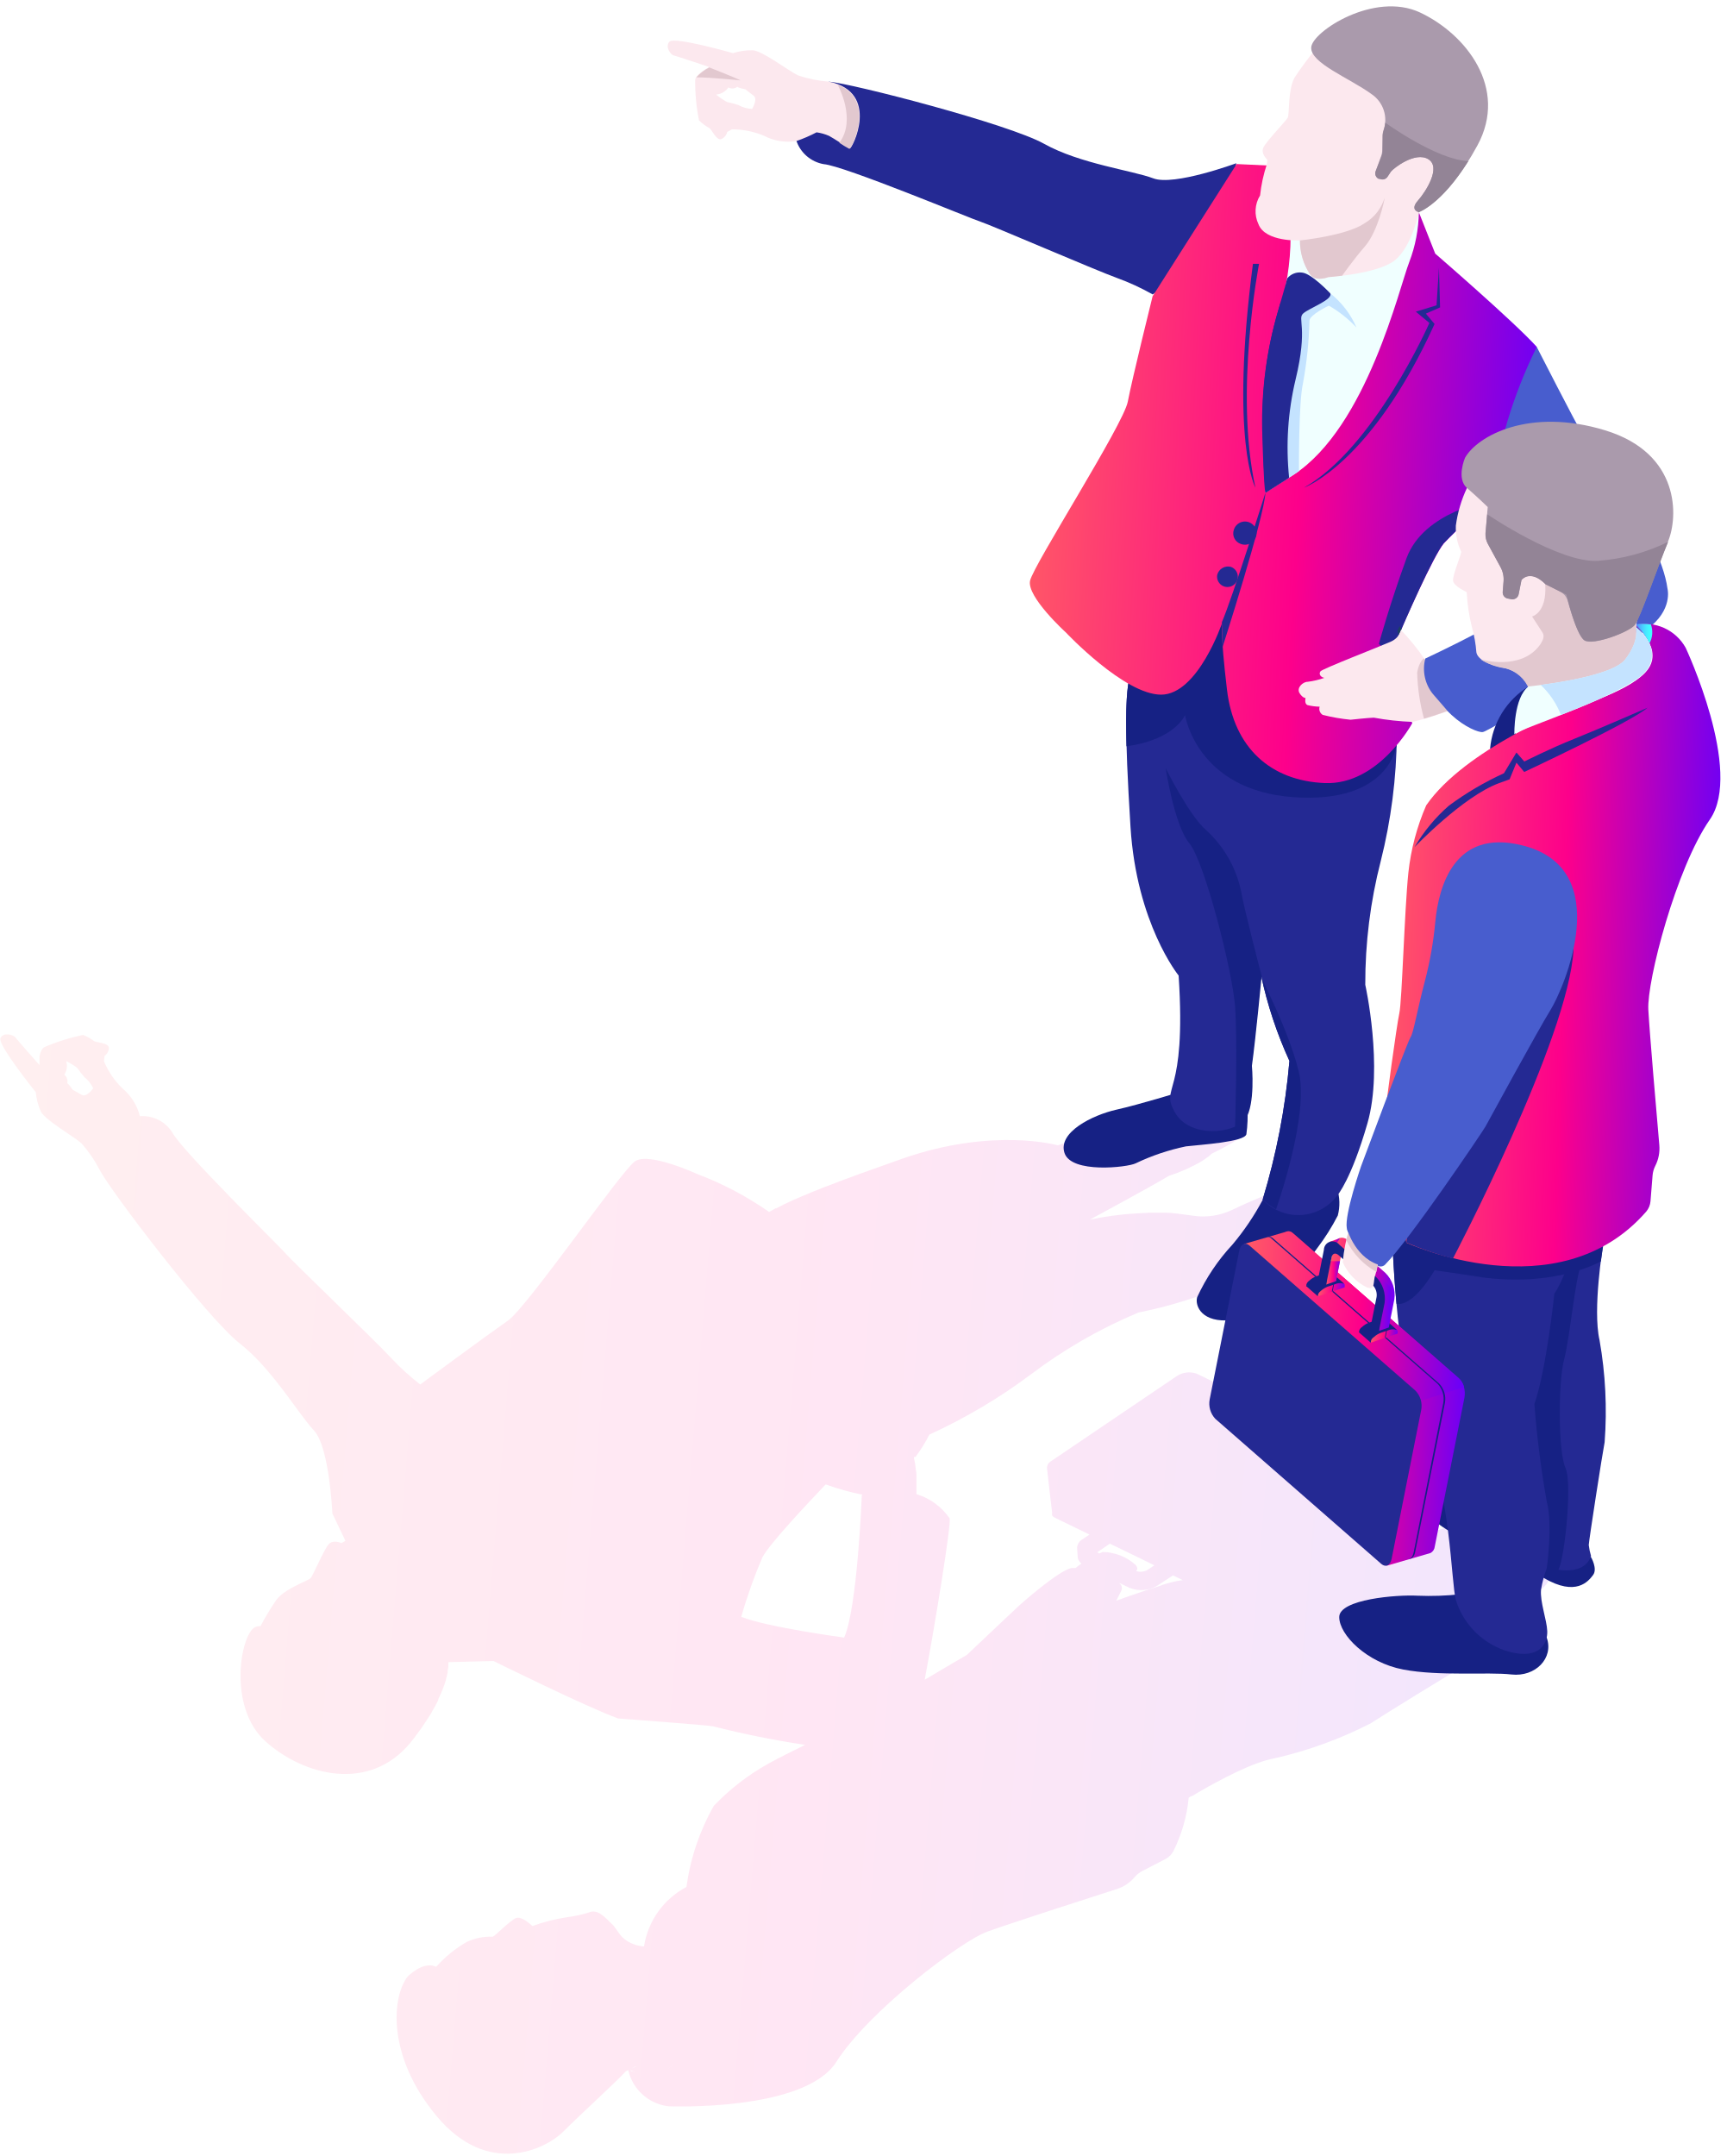
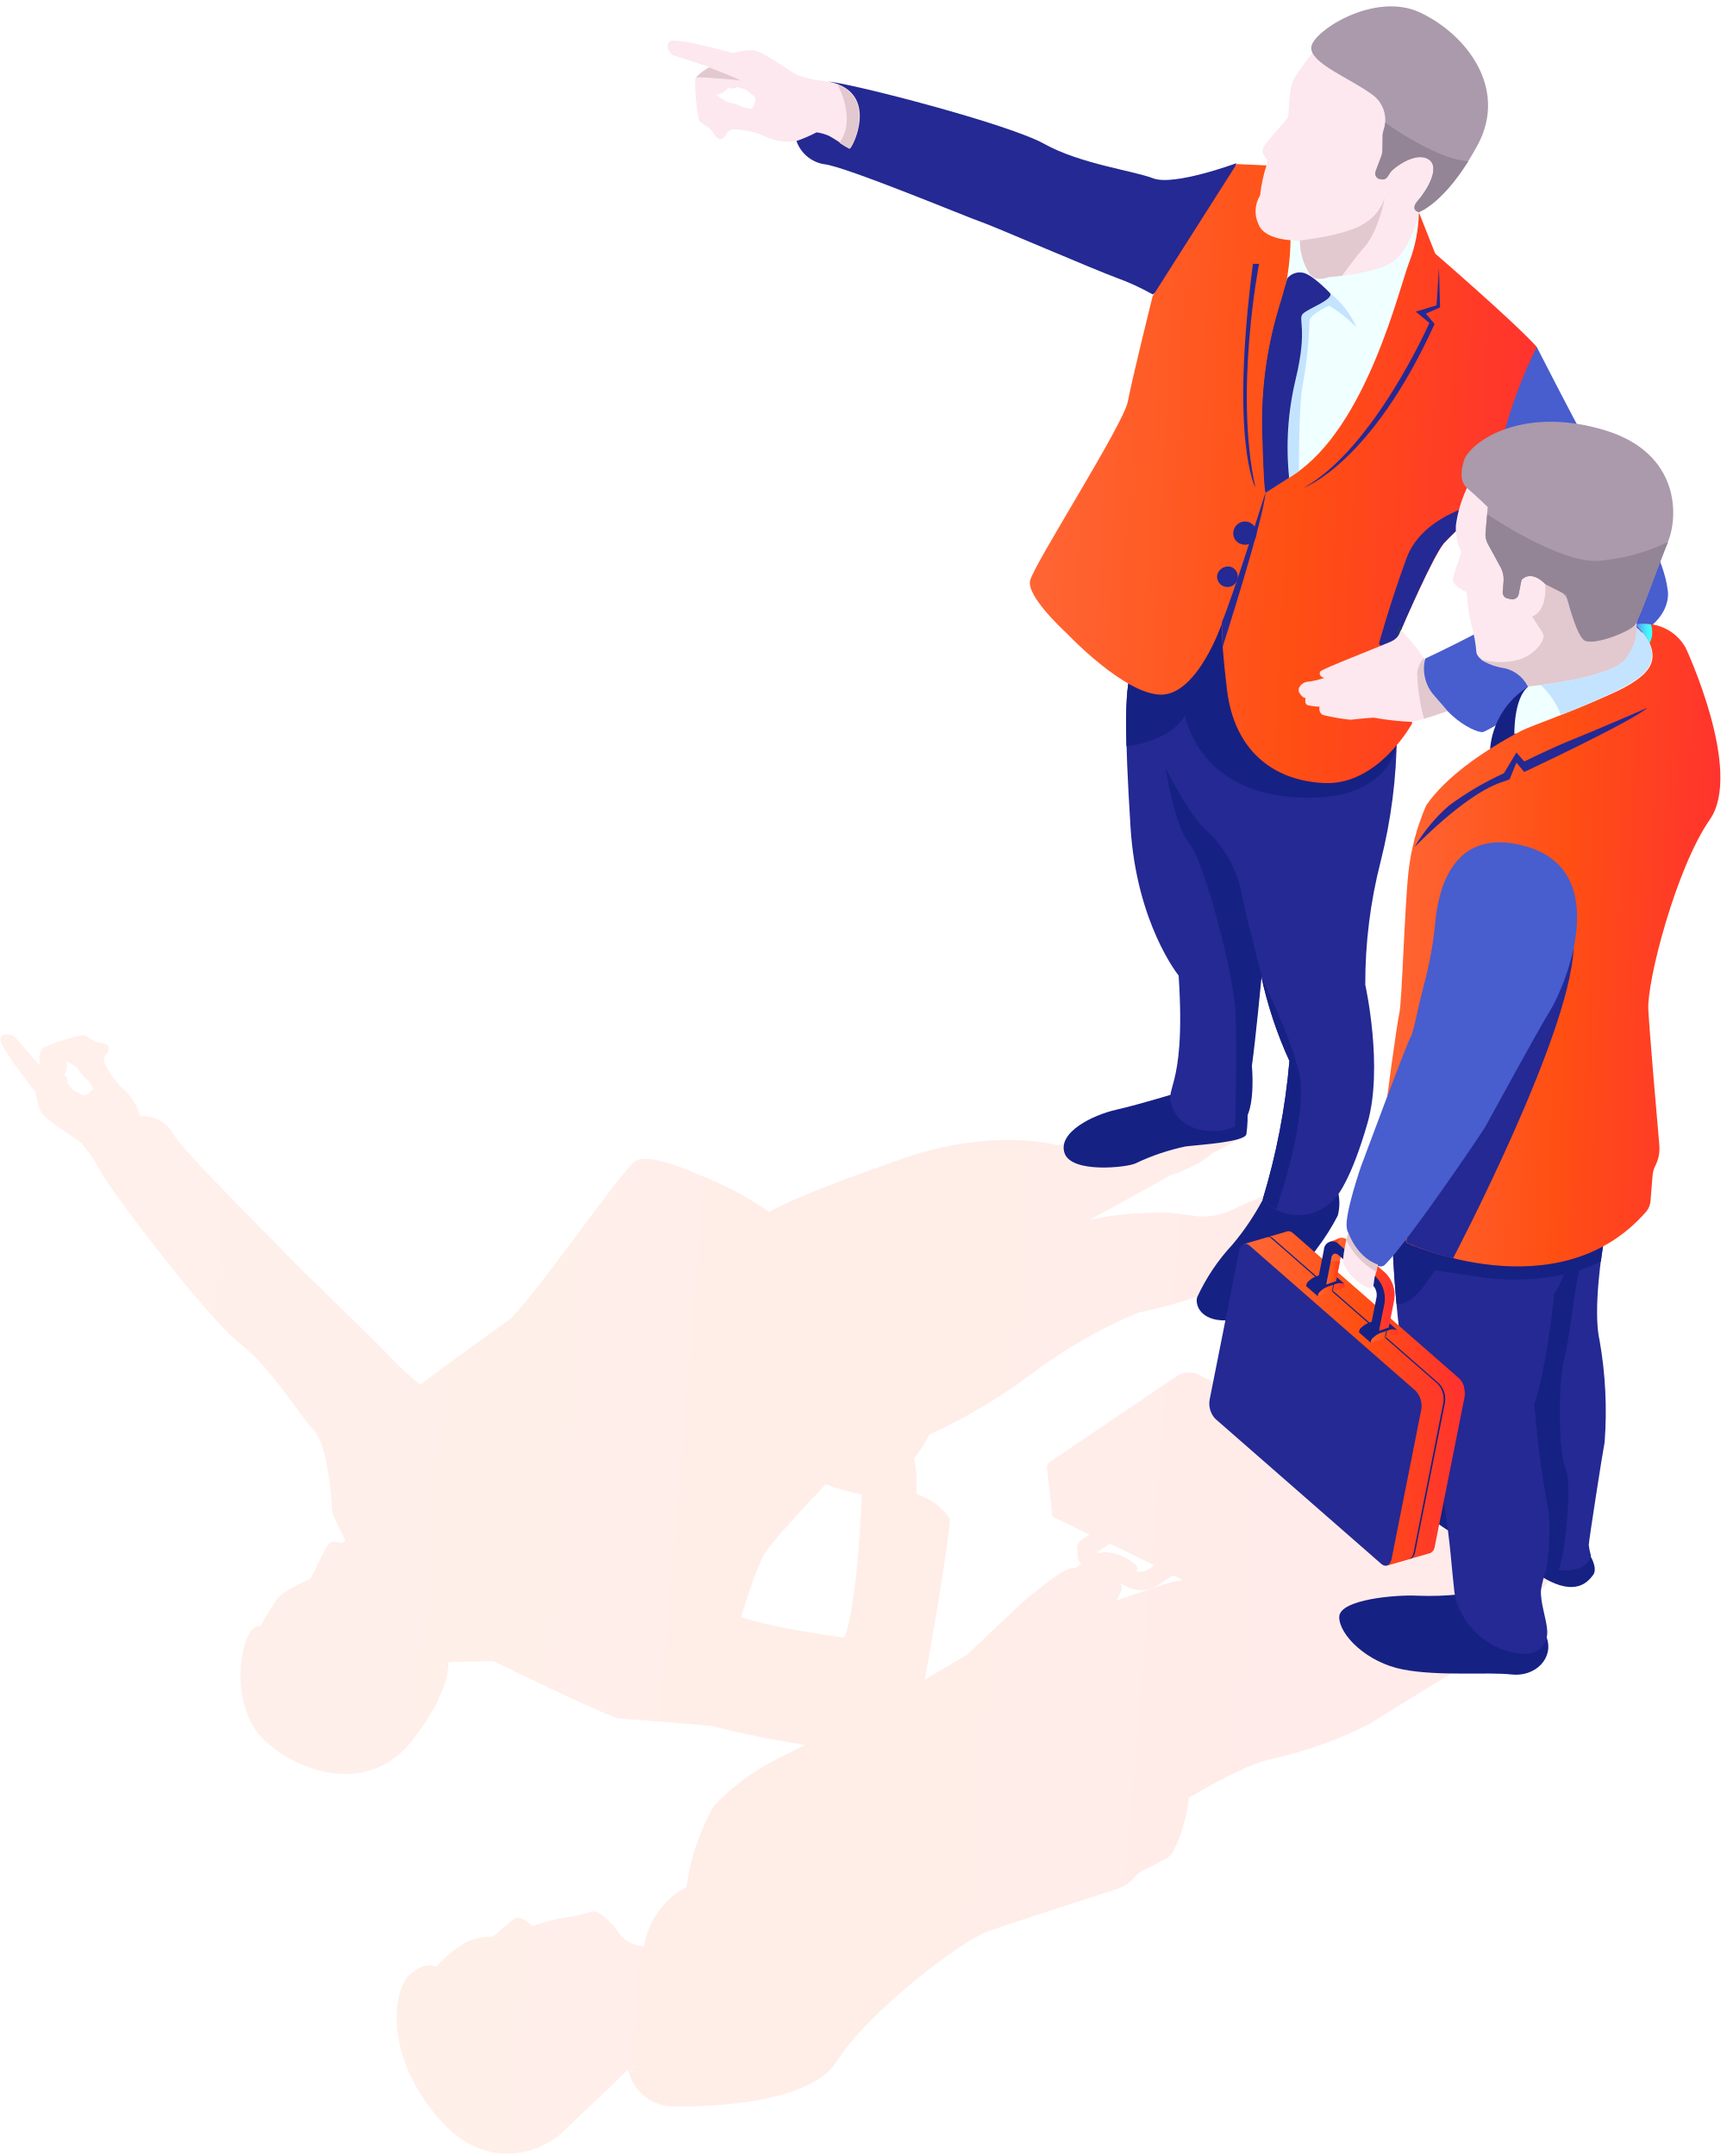
<svg xmlns="http://www.w3.org/2000/svg" width="193" height="241" viewBox="0 0 193 241" fill="none">
  <path opacity="0.1" d="M173.063 172.947C171.753 170.63 170.14 165.451 167.855 162.01C165.57 158.568 161.51 156.958 159.666 157.723C157.821 158.487 159.84 164.593 160.826 166.691C161.417 167.954 161.924 169.254 162.345 170.584C161.011 170.92 158.425 171.823 155.385 172.669C155.385 172.669 155.003 172.379 154.423 172.02L156.476 170.641C156.609 170.567 156.723 170.462 156.808 170.335C156.892 170.208 156.946 170.063 156.963 169.912L156.708 167.71C156.737 167.616 156.737 167.515 156.708 167.42L156.406 164.848C156.39 164.733 156.344 164.625 156.273 164.533C156.202 164.442 156.108 164.371 156 164.327L133.821 153.563C133.457 153.426 133.066 153.377 132.679 153.419C132.292 153.462 131.92 153.594 131.594 153.806L117.535 163.319C117.391 163.394 117.27 163.507 117.186 163.646C117.102 163.785 117.059 163.944 117.06 164.107L117.373 166.864L117.628 169.054V169.216C117.628 169.216 117.628 169.286 117.628 169.321C117.632 169.348 117.632 169.375 117.628 169.402C117.71 169.503 117.813 169.586 117.93 169.645L121.816 171.534L121.004 172.078C120.838 172.173 120.699 172.307 120.597 172.469C120.496 172.631 120.437 172.815 120.424 173.005L120.505 174.164C120.558 174.409 120.704 174.624 120.911 174.766L120.795 174.859L120.528 175.056L120.366 175.183L120.25 175.276H119.89H119.786C118.255 175.612 113.986 179.436 113.986 179.436C113.986 179.436 110.993 182.239 108.105 184.985C106.945 185.669 105.054 186.758 103.384 187.766C104.544 181.614 106.365 170.387 106.179 169.726C105.299 168.45 104.017 167.503 102.537 167.038H102.467C102.473 166.969 102.473 166.899 102.467 166.83C102.474 166.776 102.474 166.721 102.467 166.667V166.076C102.467 165.984 102.467 165.879 102.467 165.787V165.277V164.987C102.467 164.74 102.444 164.508 102.398 164.292C102.361 163.851 102.291 163.413 102.189 162.983C102.194 162.944 102.194 162.905 102.189 162.867H102.351C102.942 162.08 103.462 161.242 103.906 160.364C107.906 158.534 111.701 156.286 115.227 153.656C118.946 150.838 123.007 148.502 127.314 146.704C127.314 146.704 136.594 145.035 141.686 140.911C145.966 137.435 147.37 135.43 147.718 134.874C148.391 134.735 148.971 135.013 149.458 134.445L144.18 132.626C141.951 133.372 139.774 134.263 137.661 135.291C136.352 135.891 134.899 136.104 133.473 135.905C132.313 135.732 130.91 135.558 130.458 135.558H128.544L126.989 135.639C125.261 135.743 123.544 135.975 121.85 136.334C121.85 136.334 128.184 132.928 130.701 131.433L130.875 131.375C131.958 131.014 133.006 130.557 134.007 130.008L134.355 129.799C134.539 129.689 134.717 129.569 134.889 129.44L135.074 129.313C135.213 129.197 135.353 129.081 135.48 128.953C136.717 128.363 137.914 127.693 139.065 126.949C139.772 126.416 136.663 122.847 136.211 121.156L130.84 123.23C129.576 124.006 127.558 124.817 118.278 128.027C118.278 128.027 111.051 125.964 100.878 129.521C97.398 130.749 94.591 131.757 92.399 132.615L92.201 132.684L91.134 133.113L90.868 133.217L89.708 133.704C89.635 133.728 89.565 133.759 89.499 133.797L88.675 134.144L88.408 134.272L87.747 134.584L87.527 134.689C87.256 134.82 87.013 134.948 86.796 135.071H86.715L86.17 135.372L85.996 135.477C83.504 133.733 80.804 132.308 77.957 131.236C77.957 131.236 72.552 128.733 70.997 129.811C69.443 130.888 58.945 146.125 56.776 147.631C54.607 149.137 46.986 154.756 46.986 154.756C45.813 153.858 44.719 152.862 43.715 151.779C42.09 150.006 32.602 140.911 32.01 140.192C31.419 139.474 20.295 128.606 19.251 126.567C18.868 125.969 18.331 125.486 17.696 125.17C17.06 124.854 16.351 124.716 15.643 124.771C15.334 123.552 14.648 122.461 13.683 121.654C12.802 120.798 12.104 119.774 11.63 118.642C11.63 118.491 11.688 118.039 11.688 118.039C11.838 117.932 11.96 117.792 12.045 117.629C12.129 117.465 12.174 117.284 12.175 117.101C12.117 116.556 10.736 116.533 10.516 116.371C10.142 116.09 9.733 115.86 9.298 115.687C7.797 115.995 6.331 116.457 4.925 117.066C4.83 117.133 4.751 117.22 4.693 117.321C4.678 117.358 4.659 117.393 4.635 117.425C4.541 117.622 4.467 117.827 4.415 118.039C4.415 118.039 4.415 118.109 4.415 118.155C4.409 118.217 4.409 118.279 4.415 118.34C4.421 118.379 4.421 118.418 4.415 118.456C4.421 118.51 4.421 118.564 4.415 118.618C4.409 118.657 4.409 118.696 4.415 118.734C4.415 118.734 4.415 118.815 4.415 118.85C4.421 118.881 4.421 118.912 4.415 118.943V119.059C4.415 119.059 1.874 116.185 1.7 115.942C1.526 115.699 0.389 115.316 0.053 116.046C-0.283 116.776 3.997 122.083 3.997 122.083C4.069 122.822 4.257 123.545 4.554 124.226C5.018 125.199 8.242 127.03 9.101 127.795C9.887 128.672 10.557 129.645 11.096 130.691C12.256 133.009 23.195 147.353 26.802 150.168C30.41 152.984 33.379 158.07 35.108 159.912C36.836 161.755 37.161 169.182 37.161 169.182L38.622 172.24L38.17 172.495C38.17 172.495 37.242 172.032 36.72 172.646C36.198 173.26 34.992 176.122 34.725 176.412C34.458 176.701 31.825 177.57 30.885 178.856C30.244 179.796 29.655 180.771 29.122 181.776C28.91 181.758 28.698 181.798 28.507 181.892C26.883 182.715 25.445 190.825 29.667 194.637C33.889 198.449 41.267 200.43 45.907 194.776C46.371 194.208 46.765 193.617 47.136 193.142L47.206 193.038C47.566 192.517 47.879 192.03 48.169 191.567L48.273 191.37C48.552 190.906 48.795 190.466 48.992 190.06C48.997 190.026 48.997 189.991 48.992 189.956C49.342 189.255 49.633 188.527 49.862 187.778C49.862 187.778 49.862 187.778 49.862 187.708C49.944 187.43 50.002 187.175 50.048 186.955V186.874C50.048 186.666 50.106 186.492 50.129 186.341V186.283C50.129 186.144 50.129 186.04 50.129 185.97V185.797L55.175 185.669C55.175 185.669 65.615 190.825 69.095 192.088C69.095 192.088 78.931 192.818 79.732 192.969C83.124 193.832 86.558 194.525 90.021 195.043C88.466 195.807 87.028 196.526 85.996 197.093C83.705 198.358 81.62 199.964 79.813 201.855C78.22 204.656 77.18 207.736 76.751 210.928C75.494 211.588 74.41 212.534 73.586 213.689C72.762 214.844 72.221 216.176 72.006 217.578C71.341 217.53 70.697 217.323 70.127 216.976C69.733 216.725 69.396 216.393 69.141 216.002C68.979 215.759 68.816 215.539 68.654 215.33L68.515 215.157L68.086 214.763L67.935 214.6L67.61 214.299L67.494 214.195L67.076 213.894C66.795 213.711 66.457 213.637 66.125 213.685C65.236 213.983 64.319 214.193 63.388 214.311C62.071 214.51 60.776 214.84 59.525 215.296C59.525 215.296 58.365 214.137 57.692 214.403C57.019 214.67 55.279 216.489 55.082 216.489C54.078 216.446 53.078 216.649 52.171 217.08C50.897 217.816 49.75 218.751 48.772 219.849C47.287 219.154 45.571 220.95 45.571 220.95C43.831 223.186 43.193 229.802 48.842 236.568C54.491 243.335 60.94 240.334 63.028 238.225C64.942 236.302 68.828 232.78 69.988 231.517L70.243 231.401C70.482 232.459 71.045 233.417 71.853 234.142C72.662 234.867 73.676 235.322 74.755 235.444C74.755 235.444 89.986 236.059 93.512 230.474C97.039 224.889 107.432 216.964 110.448 215.898C112.895 215.018 121.711 212.167 124.901 211.148C125.661 210.902 126.336 210.449 126.85 209.838C127.091 209.551 127.387 209.315 127.72 209.143L130.295 207.811C130.685 207.613 131.002 207.296 131.2 206.907C132.128 205.043 132.706 203.024 132.905 200.952L132.986 200.894L133.207 200.766H133.288L133.636 200.558L133.74 200.488L134.239 200.198C136.257 199.04 140.039 196.977 142.498 196.549C146.228 195.7 149.836 194.388 153.239 192.644C154.26 191.961 162.774 186.7 163.157 186.561C163.536 186.446 163.924 186.364 164.317 186.318C164.317 186.318 165.814 186.503 166.254 185.75C166.695 184.997 167.774 183.062 164.433 180.559C164.783 180.228 165.173 179.94 165.593 179.702C166.753 179.076 168.957 178.995 170.105 178.543C170.303 178.466 170.489 178.365 170.662 178.242C173.226 178.034 174.374 175.299 173.063 172.947ZM9.136 122.384C8.59 122.06 8.126 121.816 8.126 121.816C8.126 121.816 7.616 121.052 7.512 121.098C7.559 120.923 7.553 120.739 7.495 120.568C7.437 120.397 7.33 120.247 7.187 120.136C7.332 119.914 7.427 119.664 7.465 119.402C7.503 119.139 7.483 118.872 7.407 118.618C7.841 118.829 8.252 119.081 8.637 119.371C8.877 119.728 9.141 120.069 9.426 120.391C9.852 120.728 10.194 121.161 10.423 121.654C10.423 121.654 9.669 122.708 9.136 122.384ZM71.148 230.984C70.987 231.064 70.82 231.134 70.649 231.192C70.823 231.111 70.986 230.984 71.148 230.984ZM72.238 231.876H72.18L71.786 231.806H71.705L71.357 231.725H71.275L70.974 231.632L70.719 231.528H70.661L70.452 231.436H70.591C71.214 231.769 71.895 231.982 72.598 232.061L72.238 231.876ZM73.526 231.876C73.906 231.786 74.263 231.619 74.577 231.386C74.89 231.153 75.152 230.858 75.347 230.52C75.161 230.859 74.9 231.152 74.585 231.377C74.27 231.602 73.908 231.752 73.526 231.818V231.876ZM75.498 230.254C75.498 230.254 75.498 230.312 75.498 230.346L75.602 230.092C75.602 230.092 75.521 230.138 75.498 230.196V230.254ZM76.205 214.763C76.205 214.531 76.205 214.369 76.205 214.241C76.205 214.392 76.205 214.566 76.205 214.763ZM96.354 167.131C96.354 167.131 95.867 179.737 94.382 183.051C94.382 183.051 85.752 181.892 82.875 180.733C83.525 178.451 84.323 176.214 85.265 174.036C86.065 172.553 90.114 168.243 92.317 165.926C93.666 166.418 95.05 166.805 96.459 167.084L96.354 167.131ZM123.289 173.503C123.163 173.532 123.042 173.579 122.929 173.642L122.674 173.515L123.068 173.248L124.089 172.553L127.036 173.978L129.066 174.975L128.323 175.473C128.129 175.588 127.913 175.659 127.689 175.683C127.465 175.707 127.238 175.683 127.024 175.612C127.198 175.438 127.244 175.218 126.931 174.894C125.91 173.991 124.595 173.489 123.231 173.48L123.289 173.503ZM129.901 177.223H129.819L128.938 177.512L128.346 177.698L127.534 177.976L127.001 178.161L126.27 178.404L125.806 178.567L125.18 178.798L124.808 178.926C125.052 178.474 125.249 178.045 125.388 177.767C125.445 177.625 125.451 177.468 125.404 177.322C125.358 177.176 125.262 177.051 125.133 176.968H125.203L126.258 177.477C126.76 177.687 127.303 177.776 127.845 177.737C128.387 177.699 128.912 177.535 129.379 177.257L131.153 176.099L132.244 176.632C131.385 176.724 130.597 176.956 129.843 177.199L129.901 177.223Z" fill="url(#paint0_linear_3844_495)" />
  <path d="M149.285 132.719L149.367 133.113L149.494 132.846C149.806 133.827 149.834 134.875 149.575 135.871C148.911 137.16 148.135 138.39 147.255 139.543C146.177 140.957 144.46 143.888 144.008 144.456C142.296 146.153 140.076 147.243 137.686 147.561C134.414 147.897 133.579 146.02 133.846 145.012C134.842 142.849 136.177 140.858 137.802 139.115C139.104 137.566 140.239 135.884 141.189 134.098L149.285 132.719Z" fill="#162184" />
  <path d="M139.469 123.821C139.528 124.811 139.489 125.804 139.353 126.787C139.133 127.656 134.307 127.945 132.602 128.142C130.653 128.545 128.76 129.183 126.965 130.043C126.037 130.494 119.784 131.201 119.019 128.884C118.253 126.567 122.151 124.643 124.819 124.041C127.487 123.438 131.778 122.106 131.778 122.106L139.469 123.821Z" fill="#162184" />
  <path d="M156.173 82.225C156.136 86.957 155.532 91.668 154.375 96.256C153.213 100.772 152.632 105.417 152.646 110.079C152.646 110.079 154.7 119.279 152.89 125.559C151.08 131.838 149.549 133.588 149.549 133.588C149.078 134.236 148.468 134.772 147.765 135.157C147.061 135.542 146.281 135.767 145.48 135.814C144.679 135.862 143.877 135.732 143.133 135.433C142.388 135.134 141.719 134.674 141.174 134.086C142.709 129.041 143.712 123.849 144.167 118.595C142.767 115.537 141.705 112.336 141 109.048C141 109.048 140.316 116.208 139.91 119.093C139.91 119.093 140.316 123.346 139.191 125.06C138.065 126.775 132.95 127.273 131.326 124.284C129.702 121.295 132.683 122.766 131.778 109.048C131.778 109.048 127.069 103.255 126.396 92.421C125.723 81.588 125.781 77.359 126.396 75.285C127.011 73.211 137.428 65.622 137.428 65.622L143.309 73.118L156.173 82.225Z" fill="#242993" />
  <path d="M132.976 94.264C131.282 92.236 130.331 85.864 130.331 85.864C130.331 85.864 132.976 91.216 134.878 92.815C136.823 94.599 138.171 96.937 138.741 99.512C139.077 101.552 141.061 109.094 141.061 109.094C141.061 109.094 140.376 116.255 139.97 119.14C139.97 119.14 140.376 123.392 139.251 125.107C138.951 125.496 138.55 125.796 138.091 125.976C138.091 125.895 138.381 116.51 138.091 112.524C137.801 108.538 134.669 96.291 132.976 94.264Z" fill="#162184" />
  <path d="M171.821 38.788C171.821 38.788 176.31 47.559 176.763 48.231C177.215 48.903 185.625 59.62 186.437 65.807C186.437 65.807 187.075 68.194 184.175 70.314C181.275 72.435 166.683 81.704 165.778 81.831C164.873 81.959 159.584 79.398 159.352 73.617C159.352 73.617 170.801 68.287 173.271 65.622C173.271 65.622 168.817 58.149 166.636 55.947C166.022 55.147 165.659 54.184 165.592 53.178C165.273 50.751 165.551 48.283 166.402 45.988C167.253 43.692 168.651 41.639 170.476 40.004L171.821 38.788Z" fill="#485DCE" />
  <path d="M138.228 18.245C138.228 18.245 131.268 20.817 128.948 19.937C126.628 19.056 120.747 18.314 116.745 16.078C112.743 13.842 95.262 9.335 92.675 9.126C92.675 9.126 92.676 9.231 93.058 9.416C93.688 9.495 94.281 9.757 94.763 10.169C95.245 10.581 95.596 11.124 95.773 11.733C96.073 13.334 95.758 14.989 94.891 16.368C94.601 16.542 94.427 15.812 92.757 15.047C91.918 14.615 90.996 14.37 90.054 14.329L89.416 15.128L89.033 15.708C89.257 16.383 89.66 16.985 90.199 17.451C90.739 17.916 91.394 18.226 92.096 18.349C94.334 18.512 108.718 24.513 109.623 24.78C110.528 25.046 122.591 30.248 124.853 31.06C126.245 31.563 127.592 32.183 128.878 32.913C128.878 32.913 135.931 28.209 136.163 28.209C136.395 28.209 138.228 18.245 138.228 18.245Z" fill="#242993" />
  <path d="M75.371 6.207C75.66 6.276 79.303 7.493 79.303 7.493C79.303 7.493 77.853 8.234 77.725 8.895C77.709 10.427 77.853 11.957 78.154 13.46C78.501 13.796 78.891 14.085 79.314 14.317C79.546 14.445 80.103 15.719 80.625 15.557C80.796 15.486 80.947 15.375 81.066 15.234C81.185 15.093 81.268 14.926 81.309 14.746C81.309 14.746 81.716 14.537 81.832 14.456C83.062 14.456 84.281 14.7 85.416 15.175C86.53 15.76 87.804 15.967 89.047 15.765C89.82 15.498 90.573 15.173 91.297 14.792C91.777 14.86 92.245 14.992 92.689 15.186C93.188 15.441 94.765 16.507 95.009 16.6C95.252 16.692 98.489 10.332 92.689 9.126C91.504 9.04 90.334 8.803 89.209 8.42C88.165 7.921 85.23 5.662 84.14 5.616C83.397 5.608 82.657 5.717 81.948 5.94C81.948 5.94 75.394 4.063 74.849 4.654C74.303 5.245 75.046 6.207 75.371 6.207ZM80.115 10.563C80.379 10.536 80.635 10.452 80.863 10.316C81.092 10.18 81.288 9.995 81.437 9.775C81.594 9.864 81.774 9.903 81.954 9.889C82.134 9.875 82.305 9.807 82.446 9.694C82.446 9.81 83.34 9.984 83.34 9.984C83.34 9.984 83.746 10.32 84.256 10.691C84.766 11.061 84.093 12.174 84.093 12.174C83.547 12.154 83.014 12.003 82.539 11.733C82.132 11.602 81.718 11.493 81.298 11.409C80.879 11.181 80.483 10.913 80.115 10.61V10.563Z" fill="#FCE8EE" />
  <path d="M126.396 75.285C126.999 73.188 137.428 65.622 137.428 65.622L140.351 69.341L142.856 79.085L156.161 83.222C156.161 83.222 155.454 89.872 144.619 89.108C133.785 88.343 132.498 79.943 132.498 79.943C132.498 79.943 131.338 82.7 125.944 83.419C125.828 78.969 125.99 76.664 126.396 75.285Z" fill="#162184" />
  <path d="M158.633 23.714L160.466 28.349C160.466 28.349 169.293 35.972 171.822 38.776C169.149 44.168 167.412 49.974 166.684 55.947C164.828 57.429 163.073 59.032 161.429 60.744C160.211 62.262 157.125 69.26 156.139 71.566C155.153 73.872 157.902 80.835 157.902 80.835C157.902 80.835 154.144 87.787 148.112 87.532C142.08 87.277 137.963 83.616 137.185 77.104C136.408 70.593 136.652 69.608 136.652 69.608C136.652 69.608 133.937 77.649 129.819 77.649C125.702 77.649 119.171 70.697 119.171 70.697C119.171 70.697 114.763 66.7 115.169 64.904C115.575 63.108 125.609 47.466 126.096 44.894C126.583 42.322 128.868 33.111 128.868 33.111L138.264 18.338L143.994 18.604L158.633 23.714Z" fill="url(#paint1_linear_3844_495)" />
  <path d="M158.634 23.714C158.61 25.62 158.249 27.507 157.567 29.287C156.465 32.068 152.845 47.709 144.644 53.062L141.489 55.067V45.102C141.524 41.716 142.012 38.349 142.939 35.092C143.829 32.3 144.287 29.389 144.296 26.46C144.296 26.46 146.616 25.834 146.616 25.88C146.616 25.927 158.634 23.714 158.634 23.714Z" fill="#F0FFFF" />
  <path d="M148.517 30.978C148.517 30.978 147.067 31.569 146.44 30.631C145.715 29.513 145.332 28.209 145.338 26.877C145.338 26.877 141.452 27.074 140.698 25.046C140.459 24.54 140.351 23.982 140.384 23.424C140.416 22.865 140.588 22.323 140.884 21.848C141.01 20.666 141.262 19.501 141.638 18.372L141.696 17.851C141.696 17.851 140.907 17.167 141.267 16.461C141.626 15.754 143.749 13.541 143.97 13.17C144.19 12.799 143.97 10.053 144.735 8.686C145.479 7.551 146.289 6.46 147.159 5.419C147.159 5.419 155.43 -1.023 161.949 5.419C168.468 11.861 158.643 23.737 158.643 23.737C158.643 23.737 157.854 27.56 155.964 29.09C154.073 30.619 148.517 30.978 148.517 30.978Z" fill="#FCE8EE" />
  <path d="M154.573 15.279C154.567 15.043 154.602 14.808 154.677 14.584C154.941 13.854 154.953 13.058 154.711 12.321C154.469 11.584 153.988 10.949 153.343 10.517C150.861 8.709 146.465 7.041 146.604 5.28C146.743 3.519 153.656 -1 158.772 1.398C163.887 3.797 168.667 9.845 165.187 16.252C161.707 22.66 158.633 23.714 158.633 23.714C158.633 23.714 157.589 23.494 158.528 22.428C159.468 21.362 161.15 18.674 159.688 17.793C158.227 16.913 155.837 18.778 155.512 19.183C155.396 19.346 155.269 19.543 155.153 19.728C155.065 19.874 154.927 19.982 154.764 20.032C154.601 20.081 154.425 20.068 154.271 19.995H154.155C153.998 19.923 153.875 19.795 153.81 19.635C153.745 19.476 153.744 19.297 153.807 19.137L154.41 17.469C154.504 17.225 154.548 16.965 154.538 16.704L154.573 15.279Z" fill="#AA9AAC" />
  <path d="M148.726 32.786C150.007 33.797 151.015 35.111 151.66 36.609C150.759 35.646 149.719 34.822 148.575 34.165C148.575 34.165 146.406 35.184 146.406 35.856C146.348 38.189 146.107 40.513 145.687 42.808C145.176 44.998 145.234 52.668 145.234 52.668L143.865 53.572L143.216 50.212L143.459 43.028L144.735 36.494C144.735 36.494 144.979 34.014 145.083 33.887C145.188 33.759 148.726 32.786 148.726 32.786Z" fill="#C4E3FF" />
  <path d="M148.727 32.786C148.727 32.786 146.627 30.55 145.572 30.469C145.262 30.425 144.945 30.463 144.654 30.579C144.364 30.695 144.108 30.884 143.913 31.129C143.913 31.257 142.892 34.756 142.892 34.756C141.64 39.059 141.057 43.53 141.164 48.011C141.361 55.125 141.535 55.067 141.535 55.067L144.133 53.41C143.751 49.734 143.994 46.02 144.853 42.426C146.279 36.54 145.027 35.659 145.699 35.045C146.372 34.431 149.063 33.504 148.727 32.786Z" fill="#242993" />
  <path d="M161.394 60.744C160.176 62.262 157.148 69.248 156.162 71.554C155.977 72.01 155.886 72.499 155.895 72.991L155.489 73.257L154.167 71.971C154.167 71.971 155.327 67.696 157.252 62.412C159.178 57.129 166.648 55.947 166.648 55.947C164.793 57.429 163.038 59.031 161.394 60.744Z" fill="#242993" />
  <path d="M159.354 73.79C158.519 72.551 157.576 71.388 156.535 70.314C156.535 70.314 156.686 71.195 155.468 71.74C154.25 72.284 147.859 74.752 147.638 75.042C147.418 75.331 147.638 75.69 148.067 75.772C147.463 75.987 146.837 76.135 146.2 76.212C145.655 76.212 144.935 76.895 145.295 77.475C145.655 78.054 145.968 78.019 145.968 78.019C145.968 78.019 145.805 78.68 146.2 78.819C146.64 78.928 147.092 78.987 147.545 78.993C147.49 79.161 147.494 79.342 147.555 79.508C147.616 79.674 147.731 79.815 147.882 79.908C148.906 80.169 149.949 80.351 151.002 80.453C151.002 80.453 153.032 80.232 153.6 80.221C155.033 80.484 156.483 80.642 157.939 80.696C159.709 80.27 161.443 79.704 163.124 79.004C163.495 78.738 159.354 73.79 159.354 73.79Z" fill="#FCE8EE" />
  <path d="M160.882 29.936L160.616 34.13L158.296 34.837L159.815 36.1C159.815 36.1 153.656 50.084 145.791 54.511C145.791 54.511 153.296 51.846 160.395 36.215C160.395 36.215 159.653 35.335 159.421 35.057L161.01 34.362L160.882 29.936Z" fill="#242993" />
  <path d="M140.769 29.495C140.769 29.495 137.985 43.758 140.363 54.511C140.363 54.511 137.498 49.343 140.085 29.495H140.769Z" fill="#242993" />
  <path d="M77.863 8.64C78.271 8.188 78.759 7.815 79.302 7.539C79.302 7.539 82.271 8.698 82.782 8.987C82.782 8.987 79.684 8.663 77.863 8.64Z" fill="#E2C8CF" />
  <path d="M94.95 16.634C94.57 16.431 94.202 16.207 93.848 15.963C95.82 13.309 93.65 9.474 93.65 9.462C98.012 11.177 95.17 16.727 94.95 16.634Z" fill="#E2C8CF" />
  <path d="M163.123 78.958C161.845 79.487 160.54 79.947 159.214 80.337C158.751 78.655 158.494 76.924 158.448 75.181C158.669 73.895 159.214 73.593 159.214 73.593L159.353 73.79C159.353 73.79 163.494 78.738 163.123 78.958Z" fill="#E2C8CF" />
  <path d="M159.355 73.617C159.177 74.296 159.162 75.006 159.309 75.692C159.456 76.379 159.761 77.021 160.201 77.568C161.721 79.305 161.883 79.526 161.883 79.526H163.612C163.94 78.612 164.196 77.675 164.377 76.722C164.238 76.664 159.355 73.617 159.355 73.617Z" fill="#485DCE" />
  <path d="M143.217 33.655C143.217 33.655 141.559 43.446 141.93 47.037C142.156 49.522 142.234 52.017 142.162 54.511L141.64 54.962L141.489 55.067C141.489 55.067 141.315 55.125 141.118 48.011C141.029 43.539 141.628 39.081 142.893 34.79L143.217 33.655Z" fill="#242993" />
  <path d="M142.671 135.175C142.133 134.87 141.631 134.504 141.175 134.086C142.71 129.04 143.713 123.849 144.168 118.595C142.768 115.537 141.706 112.336 141.001 109.048C141.221 109.952 143.959 114.841 145.2 119.73C146.441 124.62 142.671 135.175 142.671 135.175Z" fill="#162184" />
  <path d="M154.804 22.126C154.804 22.37 154.05 25.857 152.647 27.491C151.243 29.125 150.06 30.816 150.06 30.816C149.155 30.932 148.517 30.978 148.517 30.978C148.517 30.978 147.067 31.569 146.441 30.631C145.716 29.513 145.333 28.209 145.339 26.877C145.339 26.877 150.57 26.344 152.577 24.953C153.647 24.322 154.441 23.313 154.804 22.126Z" fill="#E2C8CF" />
  <path d="M156.698 70.303C156.698 70.303 156.419 70.905 156.373 70.952C156.326 70.998 156.245 70.488 156.245 70.488C156.245 70.488 156.477 70.002 156.489 70.002C156.566 70.096 156.636 70.197 156.698 70.303Z" fill="#1B4263" />
  <path d="M141.485 55.067C141.485 55.067 137.831 66.723 136.613 69.55L136.683 72.354C136.683 72.354 141.334 57.871 141.485 55.067Z" fill="#242993" />
  <path d="M137.949 59.226C137.896 59.38 137.874 59.544 137.884 59.707C137.895 59.87 137.937 60.029 138.01 60.175C138.082 60.322 138.182 60.452 138.305 60.56C138.428 60.667 138.571 60.75 138.726 60.802C138.97 60.896 139.237 60.915 139.491 60.855C139.746 60.796 139.977 60.661 140.153 60.468C140.33 60.275 140.444 60.034 140.481 59.775C140.518 59.517 140.476 59.253 140.361 59.018C140.245 58.784 140.061 58.59 139.833 58.462C139.605 58.333 139.344 58.276 139.084 58.299C138.823 58.321 138.575 58.422 138.373 58.587C138.17 58.753 138.022 58.975 137.949 59.226Z" fill="#242993" />
  <path d="M136.093 64.255C136.054 64.473 136.079 64.697 136.164 64.902C136.249 65.107 136.391 65.283 136.573 65.409C136.755 65.536 136.969 65.607 137.191 65.616C137.412 65.624 137.632 65.569 137.823 65.457C138.014 65.345 138.169 65.18 138.27 64.983C138.37 64.785 138.411 64.563 138.389 64.343C138.367 64.122 138.282 63.913 138.145 63.739C138.007 63.565 137.822 63.435 137.613 63.362C137.293 63.281 136.954 63.33 136.669 63.496C136.385 63.664 136.178 63.936 136.093 64.255Z" fill="#242993" />
  <path d="M154.47 17.457C154.563 17.209 154.607 16.945 154.598 16.681V15.279C154.592 15.043 154.627 14.807 154.702 14.584C154.797 14.302 154.859 14.01 154.888 13.715C154.888 13.715 160.583 17.851 164.168 18.013C161.129 22.868 158.635 23.714 158.635 23.714C158.635 23.714 157.591 23.494 158.53 22.428C159.47 21.362 161.152 18.674 159.69 17.793C158.229 16.913 155.839 18.778 155.514 19.183C155.398 19.346 155.271 19.543 155.155 19.728C155.067 19.874 154.929 19.982 154.766 20.032C154.603 20.081 154.427 20.068 154.273 19.994H154.157C154 19.923 153.877 19.795 153.812 19.635C153.747 19.476 153.746 19.297 153.809 19.137L154.47 17.457Z" fill="#938496" />
  <path d="M163.271 178.207C161.681 178.38 160.079 178.435 158.481 178.369C156.161 178.242 149.734 178.763 149.734 180.756C149.734 182.749 152.808 185.843 156.88 186.619C160.951 187.395 166.31 186.874 168.99 187.175C171.669 187.476 173.746 185.345 172.934 183.062C172.122 180.779 163.271 178.207 163.271 178.207Z" fill="#162184" />
  <path d="M177.887 174.059C177.887 174.059 178.641 175.357 178.119 176.052C177.597 176.747 176.228 178.508 172.609 176.388C168.99 174.268 161.891 171.058 161.891 171.058C161.891 171.058 157.831 168.741 158.26 166.516C158.689 164.292 162.575 164.941 162.575 164.941L177.887 174.059Z" fill="#162184" />
  <path d="M155.675 138.524C155.675 138.524 156.116 154.328 159.155 160.399C162.194 166.47 162.229 176.863 162.774 178.856C163.208 180.246 163.985 181.504 165.033 182.517C166.081 183.529 167.366 184.262 168.771 184.649C172.251 185.542 173.04 183.595 172.993 182.332C172.947 181.069 172.17 179.065 172.297 177.698C172.436 176.838 172.665 175.995 172.982 175.183C172.982 175.183 176.96 176.55 177.888 173.932C177.766 173.531 177.681 173.12 177.633 172.704C177.633 172.298 179.164 162.427 179.408 161.21C179.695 157.401 179.504 153.571 178.839 149.809C178.039 146.333 179.234 139.196 179.234 139.196L167.112 136.6L155.675 138.524Z" fill="#242993" />
  <path d="M175.476 140.169C175.236 141.756 174.659 143.273 173.783 144.618C173.783 144.618 172.936 152.903 171.556 156.946C171.83 160.598 172.291 164.233 172.936 167.838C173.632 170.445 172.936 175.311 172.936 175.311C173.31 175.448 173.7 175.537 174.096 175.577C174.769 175.647 175.882 165.949 175.036 164.107C174.189 162.264 174.224 154.374 174.873 151.987C175.523 149.601 176.149 142.556 176.81 141.351C176.996 141.024 177.053 140.639 176.969 140.273C176.885 139.906 176.667 139.584 176.358 139.37L175.476 140.169Z" fill="#162184" />
  <path d="M170.905 76.733C169.694 77.476 168.675 78.492 167.927 79.699C167.18 80.906 166.726 82.271 166.602 83.685L169.502 83.349C169.502 83.349 169.107 78.182 170.905 76.733Z" fill="#162184" />
  <path d="M166.231 142.846C174.281 143.772 178.99 140.992 178.99 140.992C179.118 139.984 179.234 139.323 179.234 139.323L167.112 136.728L155.675 138.524C155.675 138.524 155.768 141.698 156.139 145.742C158.088 146.101 160.396 141.988 160.396 141.988L165.906 142.788C165.906 142.788 158.18 141.93 166.231 142.846Z" fill="#162184" />
  <path d="M157.231 138.906C157.231 138.906 174.201 146.773 184.061 135.43C184.336 135.103 184.502 134.698 184.536 134.272L184.768 131.387C184.799 131.015 184.901 130.653 185.07 130.321C185.436 129.606 185.592 128.803 185.522 128.003C185.232 124.666 184.432 115.455 184.293 112.86C184.119 109.674 187.402 97.021 191.171 91.61C194.941 86.2 188.469 72.412 188.469 72.412C187.926 71.434 187.082 70.657 186.063 70.196C185.043 69.734 183.902 69.614 182.808 69.851C182.808 69.851 186.288 72.69 183.968 75.158C181.648 77.626 175.396 79.19 175.396 79.19C175.396 79.19 163.796 83.731 159.458 90.023C158.414 92.422 157.741 94.965 157.463 97.566C157.022 101.818 156.755 111.91 156.453 113.265C156.152 114.621 154.899 123.832 154.922 124.261C154.945 124.69 157.231 138.906 157.231 138.906Z" fill="url(#paint2_linear_3844_495)" />
  <path d="M184.418 71.925C184.594 71.601 184.699 71.244 184.727 70.876C184.755 70.509 184.705 70.14 184.58 69.793C183.992 69.702 183.394 69.702 182.806 69.793C183.482 70.387 184.031 71.112 184.418 71.925Z" fill="url(#paint3_linear_3844_495)" />
  <path d="M162.448 140.679C162.448 140.679 175.439 115.953 175.926 106.151C176.414 96.349 158.527 123.832 158.527 123.832L157.239 138.895C158.926 139.623 160.668 140.22 162.448 140.679Z" fill="#242993" />
  <path d="M159.316 109.65C159.882 107.484 160.27 105.275 160.476 103.046C160.847 99.141 162.575 92.618 170.138 94.484C180.787 97.044 174.778 110.6 173.363 112.883C171.948 115.165 166.403 125.35 166.09 125.918C165.777 126.485 157.599 138.605 154.838 141.386C154.712 141.502 154.546 141.567 154.374 141.567C154.202 141.567 154.036 141.502 153.91 141.386C152.959 140.528 150.801 138.489 150.581 137.296C150.302 135.755 152.182 130.344 152.182 130.344C152.182 130.344 157.309 116.567 157.715 115.919C158.028 115.501 158.399 113.138 159.316 109.65Z" fill="#485DCE" />
  <path d="M171.054 77.081C170.831 76.492 170.467 75.967 169.994 75.551C169.52 75.135 168.953 74.841 168.339 74.694C166.321 74.323 165.208 73.675 165.068 72.921C164.998 71.985 164.835 71.057 164.581 70.152C164.253 68.862 164.055 67.543 163.99 66.213C163.99 66.143 162.482 65.552 162.458 64.869C162.435 64.185 163.444 61.856 163.363 61.659C162.935 60.751 162.732 59.754 162.772 58.751C162.968 57.294 163.387 55.876 164.013 54.545C164.767 53.167 169.963 44.709 181.134 50.305C192.305 55.901 182.468 64.66 182.955 70.836C182.955 70.836 183.837 72.192 181.795 74.173C179.754 76.154 174.255 76.142 171.054 77.081Z" fill="#FCE8EE" />
  <path d="M181.759 74.173C183.836 72.192 182.919 70.836 182.919 70.836C182.872 69.929 182.978 69.02 183.233 68.148L178.662 68.588C178.662 68.588 172.584 62.239 172.77 65.379C172.955 68.519 171.296 68.912 171.296 68.912L172.456 70.697C172.758 71.16 172.456 71.647 172.178 72.087C170.02 75.042 165.555 73.709 165.543 73.709C166.364 74.233 167.291 74.569 168.257 74.694C168.87 74.841 169.438 75.135 169.911 75.551C170.384 75.967 170.749 76.492 170.972 77.081C174.254 76.142 179.671 76.154 181.759 74.173Z" fill="#E2C8CF" />
  <path d="M163.797 51.174C163.797 51.174 162.799 53.491 164.017 54.545C165.235 55.6 166.337 56.677 166.337 56.677L166.082 59.609C166.06 60.011 166.149 60.411 166.337 60.767L167.752 63.363C168.028 63.861 168.149 64.429 168.1 64.996L168.007 66.155C167.993 66.322 168.04 66.489 168.141 66.624C168.241 66.758 168.388 66.851 168.553 66.885L168.97 66.966C169.148 66.997 169.331 66.96 169.482 66.861C169.633 66.762 169.741 66.609 169.782 66.433L170.107 64.811C170.107 64.811 171.07 63.559 172.798 65.297L174.41 66.109C174.635 66.227 174.831 66.391 174.987 66.591C175.143 66.791 175.255 67.021 175.315 67.267C175.663 68.565 176.475 71.114 177.136 71.589C178.088 72.226 182.182 70.616 182.797 69.793C183.412 68.97 185.361 63.235 186.497 60.524C187.634 57.813 187.913 50.687 179.468 48.103C171.023 45.52 165.189 48.706 163.797 51.174Z" fill="#AA9AAC" />
  <path d="M182.808 69.839C183.423 69.017 185.372 63.281 186.509 60.57C184.051 61.772 181.385 62.492 178.656 62.691C174.329 62.957 166.279 57.488 166.279 57.488L166.093 59.632C166.072 60.034 166.16 60.434 166.348 60.79L167.763 63.386C168.039 63.884 168.161 64.452 168.111 65.019L168.019 66.178C168.004 66.345 168.051 66.512 168.152 66.647C168.252 66.781 168.399 66.874 168.564 66.908L168.981 66.989C169.159 67.02 169.342 66.983 169.493 66.884C169.644 66.785 169.752 66.632 169.793 66.456L170.118 64.834C170.118 64.834 171.081 63.583 172.809 65.321L175.129 66.479C175.129 66.479 176.173 70.917 177.136 71.554C178.099 72.191 182.194 70.662 182.808 69.839Z" fill="#938496" />
  <path d="M182.922 70.129C182.922 70.129 185.984 72.365 184.082 74.972C182.179 77.579 169.953 81.403 169.315 82.075C169.315 82.075 169.223 77.973 170.905 76.733C170.905 76.733 180.08 75.829 181.716 73.721C183.351 71.612 182.922 70.129 182.922 70.129Z" fill="#F0FFFF" />
  <path d="M182.92 70.129C182.92 70.129 183.314 71.612 181.69 73.721C180.449 75.308 174.893 76.212 172.26 76.559C173.256 77.496 174.029 78.644 174.522 79.919C178.303 78.436 182.932 76.444 184.057 74.972C186.005 72.365 182.92 70.129 182.92 70.129Z" fill="#C4E3FF" />
  <path d="M184.208 79.109C184.208 79.109 178.687 81.518 176.019 82.584C173.351 83.65 170.428 85.122 170.428 85.122L169.546 84.114L168.154 86.431C165.981 87.423 163.916 88.638 161.995 90.058C160.473 91.385 159.176 92.951 158.155 94.692C158.155 94.692 163.572 89.015 167.621 87.532L168.781 87.115L169.546 85.249L170.416 86.292C170.416 86.292 182.434 80.673 184.208 79.109Z" fill="#242993" />
  <path d="M163.665 155C163.569 154.642 163.376 154.317 163.108 154.061L144.549 137.84C144.05 137.4 143.528 137.655 143.389 138.408L140.083 155.034C140.014 155.418 140.035 155.811 140.143 156.185C140.252 156.559 140.446 156.903 140.709 157.189L155.951 170.537L155.035 175.021L159.942 173.596C160.075 173.522 160.188 173.417 160.271 173.29C160.353 173.163 160.404 173.017 160.417 172.866L163.735 156.228C163.807 155.819 163.784 155.398 163.665 155Z" fill="url(#paint4_linear_3844_495)" />
  <path d="M139.074 139.057L143.865 137.666H144.027C144.128 137.66 144.229 137.675 144.323 137.711C144.417 137.747 144.502 137.803 144.572 137.875L163.132 154.096C163.4 154.352 163.593 154.677 163.689 155.035L162.97 155.266L158.875 156.575L142.635 142.243L139.074 139.057Z" fill="url(#paint5_linear_3844_495)" />
  <path d="M135.874 158.592L154.433 174.813C154.932 175.241 155.454 174.986 155.593 174.245L158.899 157.607C158.972 157.225 158.953 156.832 158.844 156.46C158.735 156.087 158.54 155.746 158.273 155.463L139.713 139.242C139.215 138.802 138.693 139.057 138.553 139.81L135.248 156.437C135.176 156.82 135.195 157.214 135.304 157.589C135.413 157.963 135.608 158.306 135.874 158.592Z" fill="#242993" />
  <path d="M158.06 173.503L161.366 156.83C161.438 156.449 161.418 156.056 161.309 155.684C161.201 155.311 161.005 154.97 160.74 154.687L142.18 138.466C142.06 138.343 141.899 138.269 141.728 138.257C141.839 138.233 141.955 138.237 142.065 138.269C142.174 138.301 142.274 138.361 142.354 138.443L160.914 154.664C161.181 154.948 161.378 155.292 161.488 155.666C161.599 156.04 161.621 156.435 161.552 156.819L158.234 173.445C158.141 173.967 157.874 174.268 157.538 174.245C157.782 174.21 157.979 173.932 158.06 173.503Z" fill="#162184" />
  <path d="M153.04 147.862L154.095 147.503C154.307 147.436 154.534 147.436 154.745 147.503H154.826C154.919 147.503 154.965 147.631 154.942 147.77V147.932L151.961 148.94V148.778C151.999 148.621 152.089 148.482 152.216 148.384L152.321 148.303C152.529 148.111 152.774 147.961 153.04 147.862Z" fill="#162184" />
  <path d="M153.235 150.064L151.924 148.917L154.917 147.538L156.193 148.662L153.235 150.064Z" fill="#162184" />
  <path d="M154.343 148.998L155.398 148.639C155.61 148.577 155.836 148.577 156.048 148.639H156.129C156.18 148.659 156.221 148.698 156.244 148.747C156.268 148.797 156.272 148.853 156.257 148.905V149.067L153.275 150.087V149.925C153.308 149.769 153.394 149.63 153.519 149.531L153.623 149.45C153.832 149.254 154.076 149.101 154.343 148.998Z" fill="url(#paint6_linear_3844_495)" />
  <path d="M154.92 149.485L155.071 148.755L154.978 148.789L154.827 149.519L154.92 149.485Z" fill="#162184" />
  <path d="M155.069 148.755L153.724 147.619L153.643 147.654L154.977 148.789L155.069 148.755Z" fill="#162184" />
  <path d="M147.127 142.683L148.182 142.324C148.393 142.256 148.621 142.256 148.832 142.324H148.913C149.018 142.324 149.064 142.452 149.029 142.579V142.741L146.06 143.761V143.599C146.102 143.444 146.191 143.307 146.315 143.205L146.419 143.124C146.625 142.934 146.865 142.784 147.127 142.683Z" fill="#162184" />
  <path d="M147.324 144.885L146.024 143.749L149.006 142.371L150.293 143.494L147.324 144.885Z" fill="#162184" />
  <path d="M148.428 143.83L149.495 143.471C149.703 143.412 149.924 143.412 150.133 143.471H150.214C150.318 143.471 150.365 143.599 150.341 143.738V143.9L147.36 144.908V144.746C147.397 144.595 147.482 144.46 147.604 144.363L147.708 144.271C147.922 144.085 148.165 143.936 148.428 143.83Z" fill="url(#paint7_linear_3844_495)" />
  <path d="M149.002 144.317L149.153 143.587L149.06 143.61L148.909 144.352L149.002 144.317Z" fill="#162184" />
  <path d="M149.159 143.587L147.814 142.452L147.732 142.475L149.066 143.61L149.159 143.587Z" fill="#162184" />
  <path d="M155.895 145.244L155.28 148.349L154.41 147.584L155.013 144.56C155.047 144.316 155.022 144.067 154.942 143.833C154.861 143.6 154.727 143.388 154.549 143.216L150.756 139.891C150.408 139.59 150.06 139.706 149.979 140.146L149.376 143.182L148.494 142.417L149.121 139.3C149.318 138.315 150.083 138.06 150.837 138.721L154.886 142.278C155.275 142.659 155.568 143.126 155.744 143.641C155.919 144.156 155.971 144.705 155.895 145.244Z" fill="url(#paint8_linear_3844_495)" />
  <path d="M149.352 139.578H151.022L155.523 143.946V146.402L155.267 148.395L154.165 148.766L154.328 146.263L154.409 144.537L153.516 143.205C153.516 143.205 151.811 141.768 151.799 141.722C151.787 141.675 149.352 139.578 149.352 139.578Z" fill="url(#paint9_linear_3844_495)" />
  <path d="M148.273 143.587L149.375 143.216L149.816 140.98L148.784 140.969L148.482 140.98L148.273 143.587Z" fill="url(#paint10_linear_3844_495)" />
  <path d="M148.646 138.813L149.805 138.408C149.805 138.408 149.469 138.941 149.458 138.941L149.063 139.022L148.646 138.813Z" fill="url(#paint11_linear_3844_495)" />
  <path d="M154.806 145.649L154.179 148.755L153.31 147.99L153.913 144.966C153.946 144.721 153.922 144.472 153.841 144.239C153.761 144.005 153.626 143.794 153.449 143.622L149.656 140.297C149.308 139.995 148.96 140.111 148.878 140.551L148.275 143.587L147.405 142.822L148.02 139.706C148.024 139.508 148.089 139.316 148.206 139.156C148.323 138.996 148.487 138.876 148.674 138.813C148.862 138.75 149.065 138.746 149.255 138.802C149.445 138.858 149.614 138.971 149.737 139.126L153.797 142.683C154.186 143.064 154.48 143.531 154.655 144.046C154.83 144.562 154.882 145.111 154.806 145.649Z" fill="#162184" />
  <path d="M150.905 137.214C150.5 138.475 150.239 139.777 150.128 141.096C150.669 142.323 151.626 143.32 152.831 143.911C153.828 144.271 153.492 143.17 153.77 142.521C153.976 141.832 154.097 141.12 154.13 140.401L150.905 137.214Z" fill="#FCE8EE" />
  <path d="M154.13 140.401L150.905 137.214C150.905 137.214 150.72 137.852 150.522 138.616C151.255 140.117 152.428 141.358 153.886 142.173C154.015 141.59 154.096 140.997 154.13 140.401Z" fill="#E2C8CF" />
  <path d="M150.628 137.423C150.628 137.423 151.602 140.899 154.618 141.501L153.922 137.713C153.922 137.713 151.382 136.832 151.301 136.82C151.22 136.809 150.628 137.423 150.628 137.423Z" fill="#485DCE" />
  <defs>
    <linearGradient id="paint0_linear_3844_495" x1="0.034" y1="115.622" x2="182.733" y2="130.781" gradientUnits="userSpaceOnUse">
-       <stop stop-color="#FF5C65" />
-       <stop offset="0.531" stop-color="#FD008B" />
-       <stop offset="1" stop-color="#6500FC" />
+       <stop stop-color="#ff6737" />
+       <stop offset="0.531" stop-color="#ff4f13" />
+       <stop offset="1" stop-color="#ff3131" />
    </linearGradient>
    <linearGradient id="paint1_linear_3844_495" x1="115.143" y1="18.338" x2="175.068" y2="21.274" gradientUnits="userSpaceOnUse">
-       <stop stop-color="#FF5C65" />
-       <stop offset="0.531" stop-color="#FD008B" />
-       <stop offset="1" stop-color="#6500FC" />
+       <stop stop-color="#ff6737" />
+       <stop offset="0.531" stop-color="#ff4f13" />
+       <stop offset="1" stop-color="#ff3131" />
    </linearGradient>
    <linearGradient id="paint2_linear_3844_495" x1="154.922" y1="69.732" x2="194.551" y2="70.967" gradientUnits="userSpaceOnUse">
-       <stop stop-color="#FF5C65" />
-       <stop offset="0.531" stop-color="#FD008B" />
-       <stop offset="1" stop-color="#6500FC" />
+       <stop stop-color="#ff6737" />
+       <stop offset="0.531" stop-color="#ff4f13" />
+       <stop offset="1" stop-color="#ff3131" />
    </linearGradient>
    <linearGradient id="paint3_linear_3844_495" x1="182.817" y1="70.836" x2="184.731" y2="70.836" gradientUnits="userSpaceOnUse">
      <stop stop-color="#5778FF" />
      <stop offset="0.07" stop-color="#5489FF" />
      <stop offset="0.28" stop-color="#4EB3FF" />
      <stop offset="0.48" stop-color="#49D4FF" />
      <stop offset="0.67" stop-color="#45ECFF" />
      <stop offset="0.85" stop-color="#43FAFF" />
      <stop offset="1" stop-color="#42FFFF" />
    </linearGradient>
    <linearGradient id="paint4_linear_3844_495" x1="140.043" y1="137.624" x2="165.159" y2="138.578" gradientUnits="userSpaceOnUse">
-       <stop stop-color="#FF5C65" />
-       <stop offset="0.531" stop-color="#FD008B" />
-       <stop offset="1" stop-color="#6500FC" />
+       <stop stop-color="#ff6737" />
+       <stop offset="0.531" stop-color="#ff4f13" />
+       <stop offset="1" stop-color="#ff3131" />
    </linearGradient>
    <linearGradient id="paint5_linear_3844_495" x1="139.074" y1="137.665" x2="165.004" y2="139.684" gradientUnits="userSpaceOnUse">
-       <stop stop-color="#FF5C65" />
-       <stop offset="0.531" stop-color="#FD008B" />
-       <stop offset="1" stop-color="#6500FC" />
+       <stop stop-color="#ff6737" />
+       <stop offset="0.531" stop-color="#ff4f13" />
+       <stop offset="1" stop-color="#ff3131" />
    </linearGradient>
    <linearGradient id="paint6_linear_3844_495" x1="153.275" y1="148.592" x2="156.4" y2="148.966" gradientUnits="userSpaceOnUse">
-       <stop stop-color="#FF5C65" />
-       <stop offset="0.531" stop-color="#FD008B" />
-       <stop offset="1" stop-color="#6500FC" />
+       <stop stop-color="#ff6737" />
+       <stop offset="0.531" stop-color="#ff4f13" />
+       <stop offset="1" stop-color="#ff3131" />
    </linearGradient>
    <linearGradient id="paint7_linear_3844_495" x1="147.36" y1="143.427" x2="150.481" y2="143.803" gradientUnits="userSpaceOnUse">
-       <stop stop-color="#FF5C65" />
-       <stop offset="0.531" stop-color="#FD008B" />
-       <stop offset="1" stop-color="#6500FC" />
+       <stop stop-color="#ff6737" />
+       <stop offset="0.531" stop-color="#ff4f13" />
+       <stop offset="1" stop-color="#ff3131" />
    </linearGradient>
    <linearGradient id="paint8_linear_3844_495" x1="148.494" y1="138.354" x2="156.358" y2="138.704" gradientUnits="userSpaceOnUse">
-       <stop stop-color="#FF5C65" />
-       <stop offset="0.531" stop-color="#FD008B" />
-       <stop offset="1" stop-color="#6500FC" />
+       <stop stop-color="#ff6737" />
+       <stop offset="0.531" stop-color="#ff4f13" />
+       <stop offset="1" stop-color="#ff3131" />
    </linearGradient>
    <linearGradient id="paint9_linear_3844_495" x1="149.352" y1="139.578" x2="155.881" y2="139.84" gradientUnits="userSpaceOnUse">
-       <stop stop-color="#FF5C65" />
-       <stop offset="0.531" stop-color="#FD008B" />
-       <stop offset="1" stop-color="#6500FC" />
+       <stop stop-color="#ff6737" />
+       <stop offset="0.531" stop-color="#ff4f13" />
+       <stop offset="1" stop-color="#ff3131" />
    </linearGradient>
    <linearGradient id="paint10_linear_3844_495" x1="148.273" y1="140.969" x2="149.906" y2="141.026" gradientUnits="userSpaceOnUse">
-       <stop stop-color="#FF5C65" />
-       <stop offset="0.531" stop-color="#FD008B" />
-       <stop offset="1" stop-color="#6500FC" />
+       <stop stop-color="#ff6737" />
+       <stop offset="0.531" stop-color="#ff4f13" />
+       <stop offset="1" stop-color="#ff3131" />
    </linearGradient>
    <linearGradient id="paint11_linear_3844_495" x1="148.646" y1="138.408" x2="149.859" y2="138.545" gradientUnits="userSpaceOnUse">
-       <stop stop-color="#FF5C65" />
-       <stop offset="0.531" stop-color="#FD008B" />
-       <stop offset="1" stop-color="#6500FC" />
+       <stop stop-color="#ff6737" />
+       <stop offset="0.531" stop-color="#ff4f13" />
+       <stop offset="1" stop-color="#ff3131" />
    </linearGradient>
  </defs>
</svg>
